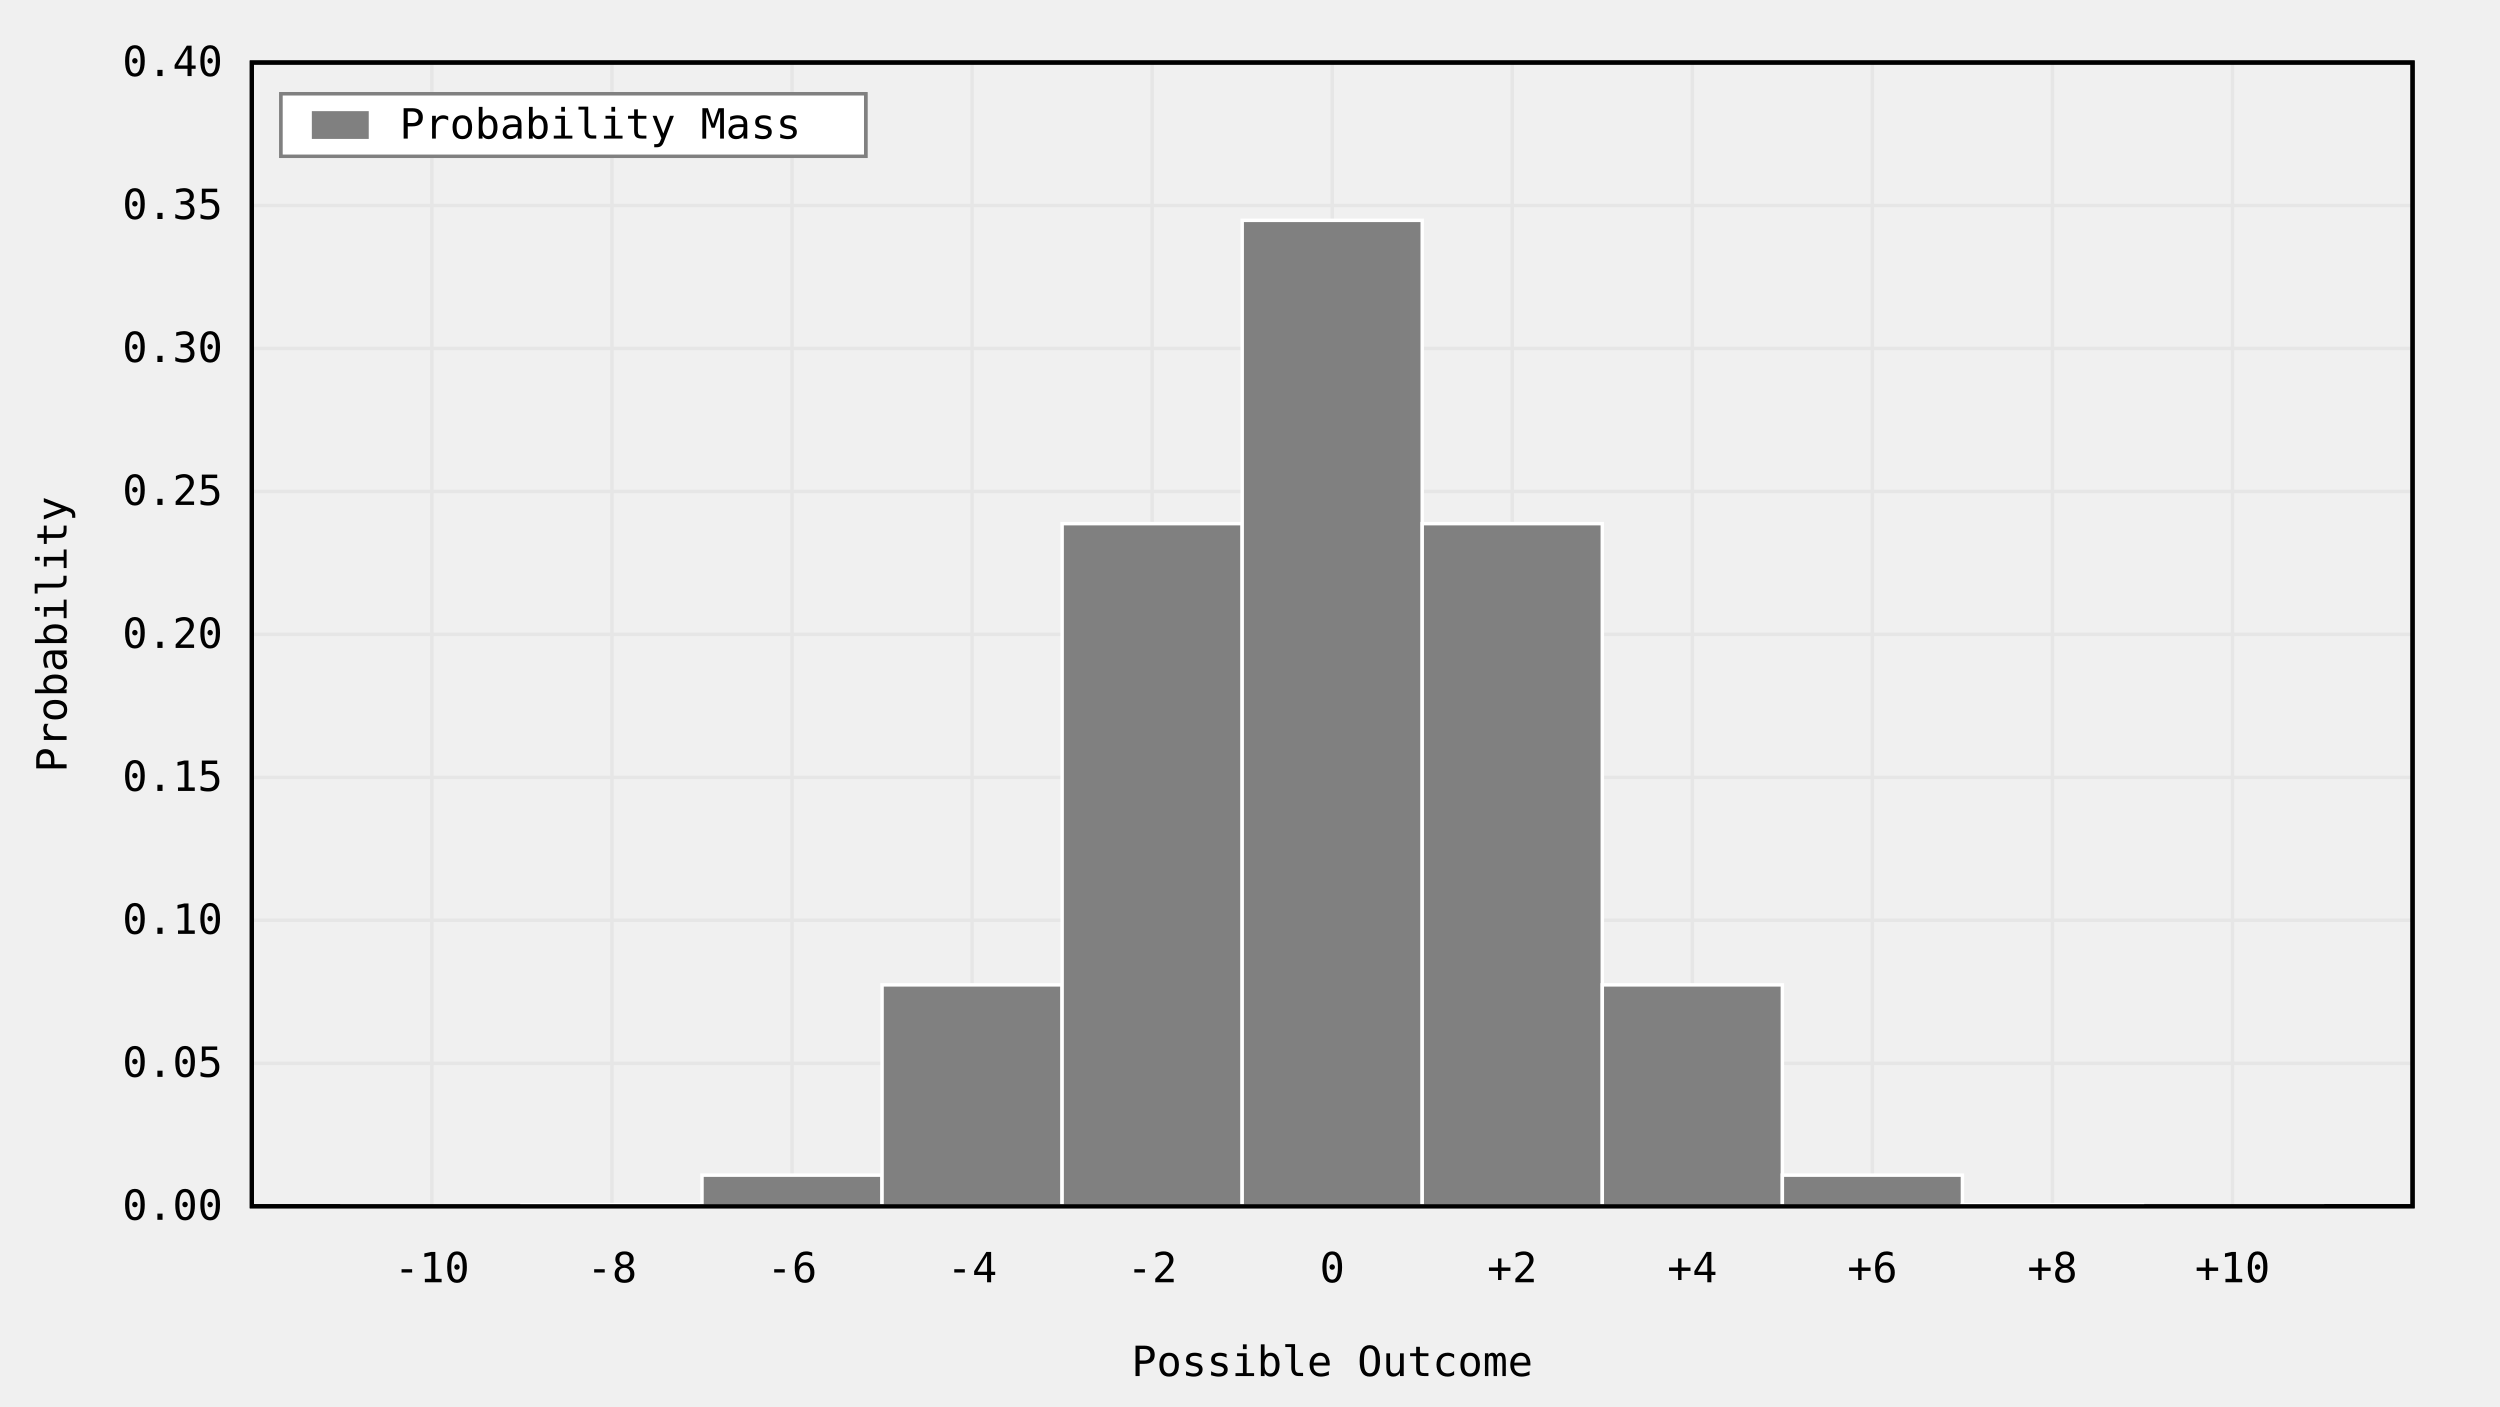
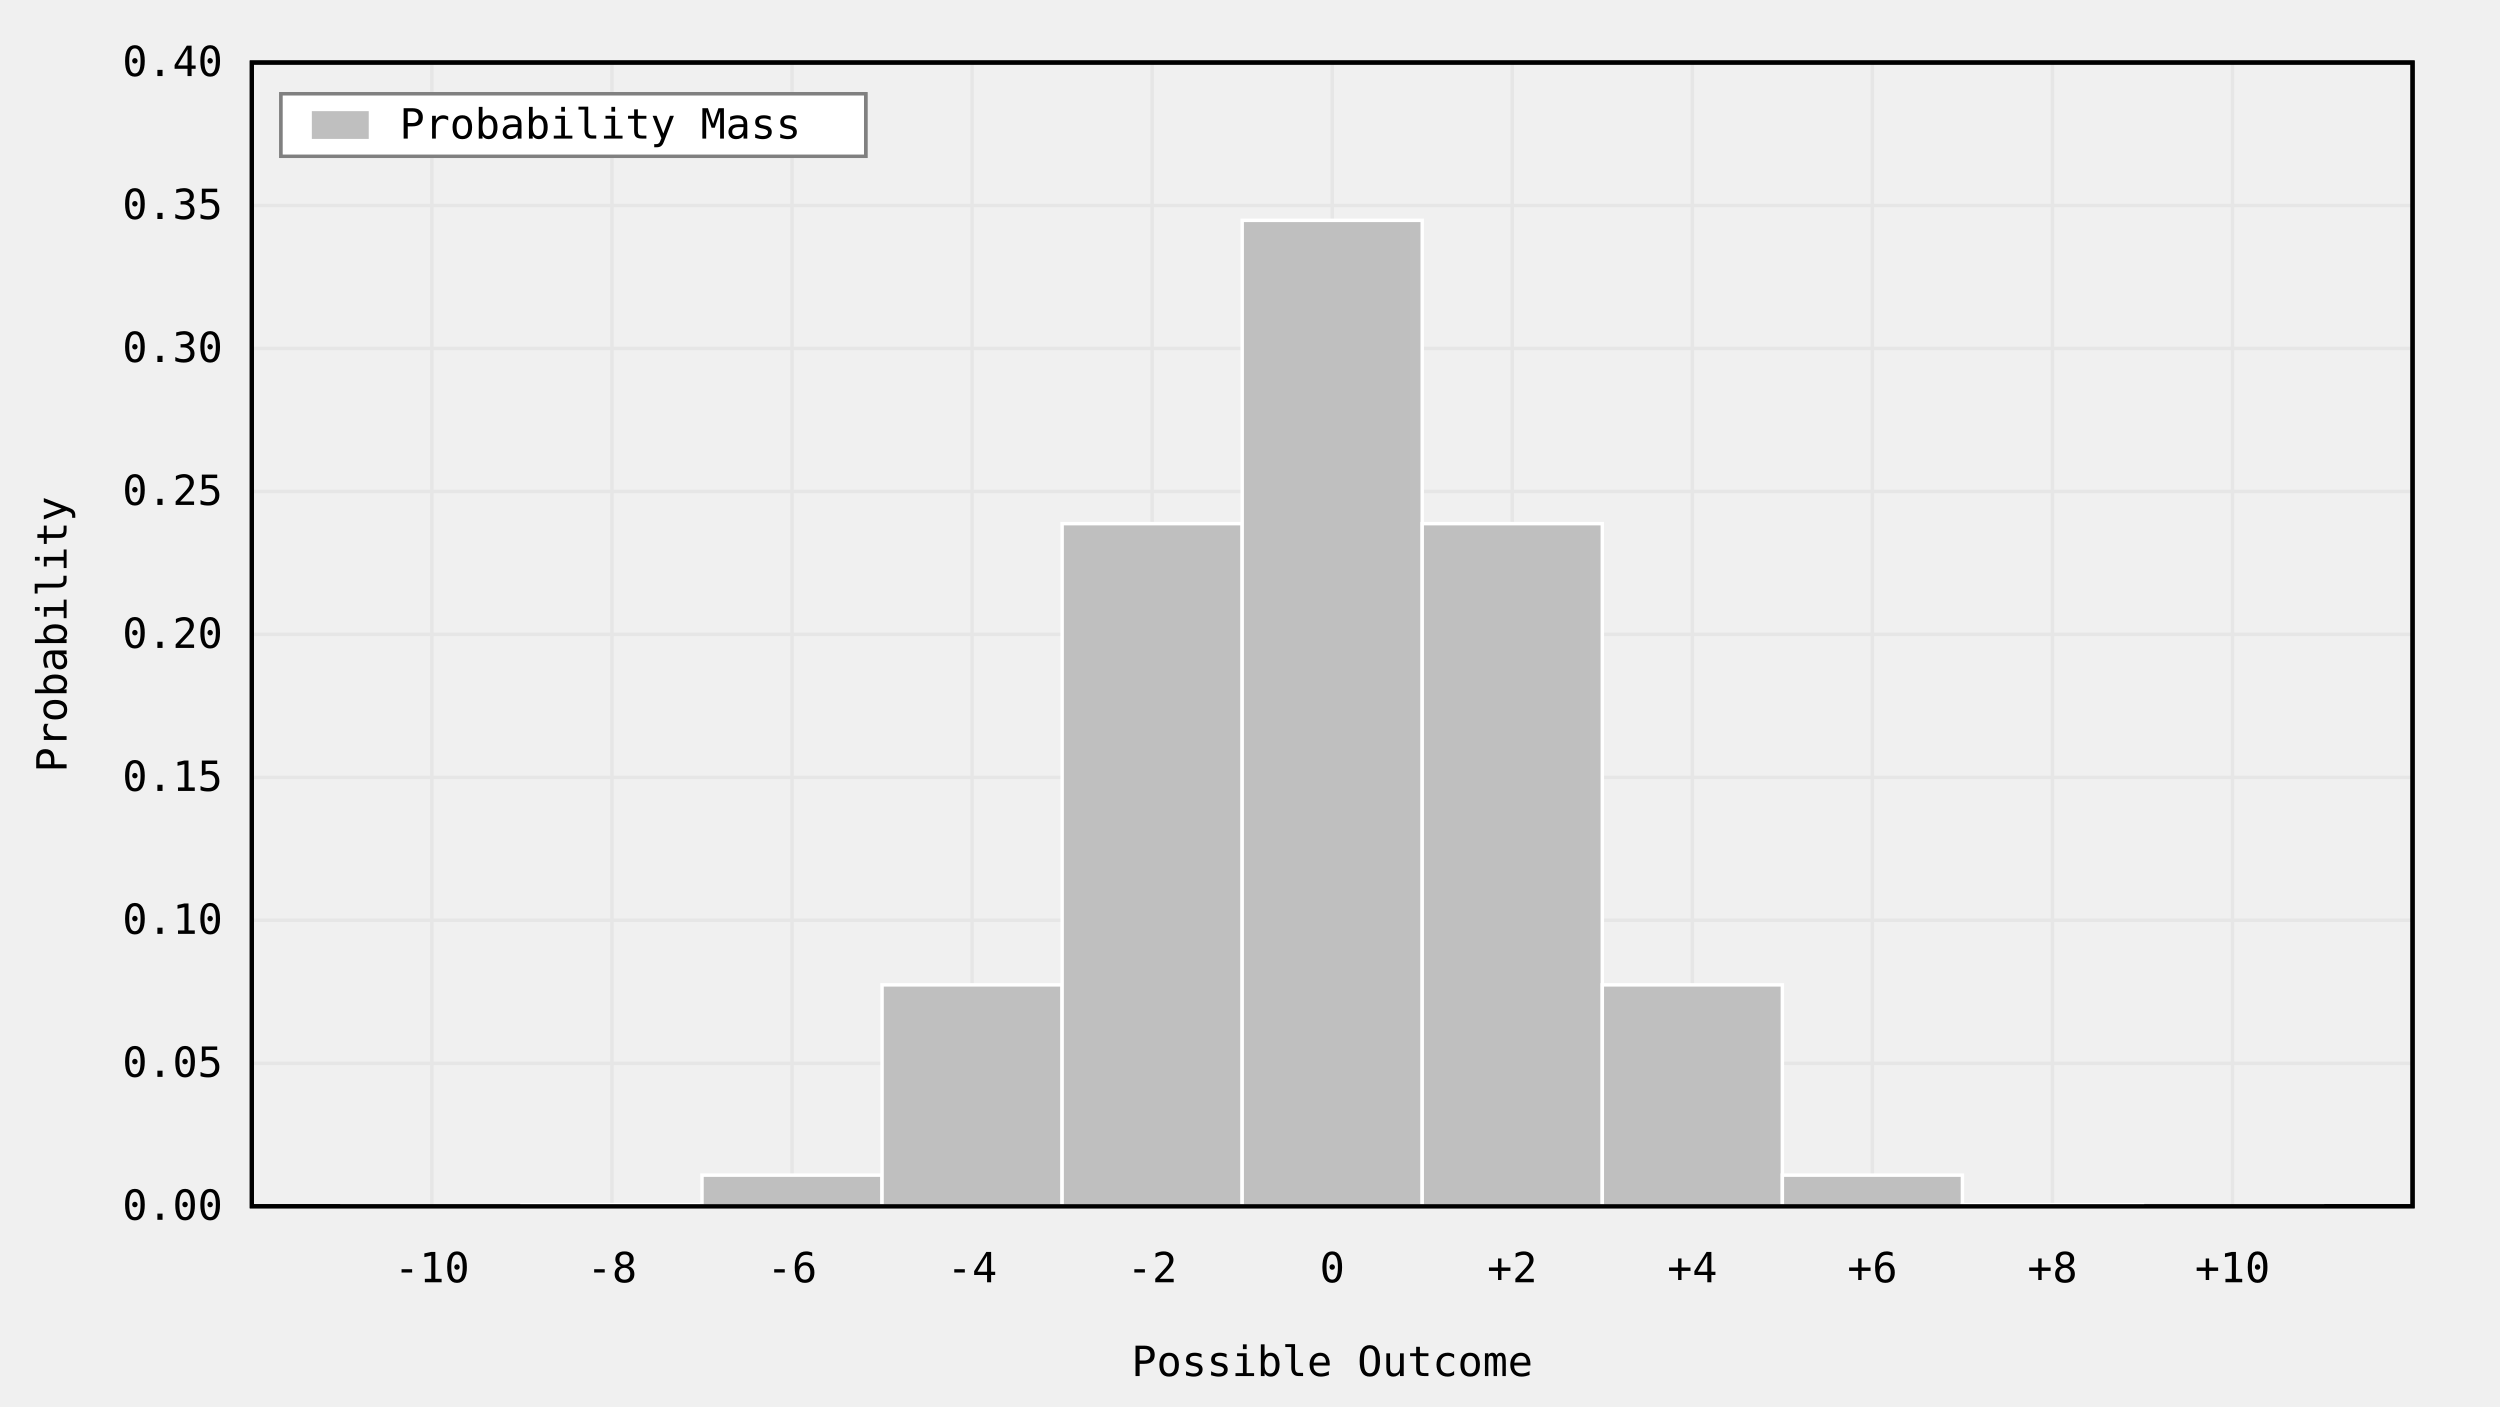
<svg xmlns="http://www.w3.org/2000/svg" xmlns:xlink="http://www.w3.org/1999/xlink" width="720" height="405" viewBox="0 0 720 405">
  <g id="gnuplot_canvas">
    <rect x="0" y="0" width="720" height="405" fill="none" />
    <defs>
      <circle id="gpDot" r="0.5" stroke-width="0.5" stroke="currentColor" />
      <path id="gpPt0" stroke-width="0.222" stroke="currentColor" d="M-1,0 h2 M0,-1 v2" />
      <path id="gpPt1" stroke-width="0.222" stroke="currentColor" d="M-1,-1 L1,1 M1,-1 L-1,1" />
      <path id="gpPt2" stroke-width="0.222" stroke="currentColor" d="M-1,0 L1,0 M0,-1 L0,1 M-1,-1 L1,1 M-1,1 L1,-1" />
      <rect id="gpPt3" stroke-width="0.222" stroke="currentColor" x="-1" y="-1" width="2" height="2" />
      <rect id="gpPt4" stroke-width="0.222" stroke="currentColor" fill="currentColor" x="-1" y="-1" width="2" height="2" />
      <circle id="gpPt5" stroke-width="0.222" stroke="currentColor" cx="0" cy="0" r="1" />
      <use xlink:href="#gpPt5" id="gpPt6" fill="currentColor" stroke="none" />
      <path id="gpPt7" stroke-width="0.222" stroke="currentColor" d="M0,-1.33 L-1.33,0.67 L1.33,0.67 z" />
      <use xlink:href="#gpPt7" id="gpPt8" fill="currentColor" stroke="none" />
      <use xlink:href="#gpPt7" id="gpPt9" stroke="currentColor" transform="rotate(180)" />
      <use xlink:href="#gpPt9" id="gpPt10" fill="currentColor" stroke="none" />
      <use xlink:href="#gpPt3" id="gpPt11" stroke="currentColor" transform="rotate(45)" />
      <use xlink:href="#gpPt11" id="gpPt12" fill="currentColor" stroke="none" />
      <path id="gpPt13" stroke-width="0.222" stroke="currentColor" d="M0,1.330 L1.265,0.411 L0.782,-1.067 L-0.782,-1.076 L-1.265,0.411 z" />
      <use xlink:href="#gpPt13" id="gpPt14" fill="currentColor" stroke="none" />
      <filter id="textbox" filterUnits="objectBoundingBox" x="0" y="0" height="1" width="1">
        <feFlood flood-color="white" flood-opacity="1" result="bgnd" />
        <feComposite in="SourceGraphic" in2="bgnd" operator="atop" />
      </filter>
      <filter id="greybox" filterUnits="objectBoundingBox" x="0" y="0" height="1" width="1">
        <feFlood flood-color="lightgrey" flood-opacity="1" result="grey" />
        <feComposite in="SourceGraphic" in2="grey" operator="atop" />
      </filter>
    </defs>
    <g fill="none" color="white" stroke="currentColor" stroke-width="1.00" stroke-linecap="butt" stroke-linejoin="miter">
</g>
    <g fill="none" color="white" stroke="currentColor" stroke-width="1.20" stroke-linecap="butt" stroke-linejoin="miter">
</g>
    <g fill="none" color="black" stroke="currentColor" stroke-width="1.20" stroke-linecap="butt" stroke-linejoin="miter">
</g>
    <g fill="none" color="black" stroke="black" stroke-width="1.00" stroke-linecap="butt" stroke-linejoin="miter">
</g>
    <g fill="none" color="black" stroke="currentColor" stroke-width="1.00" stroke-linecap="butt" stroke-linejoin="miter">
      <path stroke="rgb(230, 230, 230)" class="gridline" d="M72.53,347.40 L694.82,347.40  " />
    </g>
    <g fill="none" color="black" stroke="rgb(230, 230, 230)" stroke-width="1.20" stroke-linecap="butt" stroke-linejoin="miter">
</g>
    <g fill="none" color="black" stroke="currentColor" stroke-width="1.20" stroke-linecap="butt" stroke-linejoin="miter">
      <path stroke="black" d="M72.53,347.40 M694.82,347.40  " />
      <g transform="translate(64.14,351.30)" stroke="none" fill="black" font-family="monospace" font-size="12.00" text-anchor="end">
        <text>
          <tspan font-family="monospace">0.00</tspan>
        </text>
      </g>
    </g>
    <g fill="none" color="black" stroke="currentColor" stroke-width="1.20" stroke-linecap="butt" stroke-linejoin="miter">
</g>
    <g fill="none" color="black" stroke="black" stroke-width="1.00" stroke-linecap="butt" stroke-linejoin="miter">
</g>
    <g fill="none" color="black" stroke="currentColor" stroke-width="1.00" stroke-linecap="butt" stroke-linejoin="miter">
      <path stroke="rgb(230, 230, 230)" class="gridline" d="M72.53,306.23 L694.82,306.23  " />
    </g>
    <g fill="none" color="black" stroke="rgb(230, 230, 230)" stroke-width="1.20" stroke-linecap="butt" stroke-linejoin="miter">
</g>
    <g fill="none" color="black" stroke="currentColor" stroke-width="1.20" stroke-linecap="butt" stroke-linejoin="miter">
      <path stroke="black" d="M72.53,306.23 M694.82,306.23  " />
      <g transform="translate(64.14,310.13)" stroke="none" fill="black" font-family="monospace" font-size="12.00" text-anchor="end">
        <text>
          <tspan font-family="monospace">0.05</tspan>
        </text>
      </g>
    </g>
    <g fill="none" color="black" stroke="currentColor" stroke-width="1.20" stroke-linecap="butt" stroke-linejoin="miter">
</g>
    <g fill="none" color="black" stroke="black" stroke-width="1.00" stroke-linecap="butt" stroke-linejoin="miter">
</g>
    <g fill="none" color="black" stroke="currentColor" stroke-width="1.00" stroke-linecap="butt" stroke-linejoin="miter">
      <path stroke="rgb(230, 230, 230)" class="gridline" d="M72.53,265.05 L694.82,265.05  " />
    </g>
    <g fill="none" color="black" stroke="rgb(230, 230, 230)" stroke-width="1.20" stroke-linecap="butt" stroke-linejoin="miter">
</g>
    <g fill="none" color="black" stroke="currentColor" stroke-width="1.20" stroke-linecap="butt" stroke-linejoin="miter">
      <path stroke="black" d="M72.53,265.05 M694.82,265.05  " />
      <g transform="translate(64.14,268.95)" stroke="none" fill="black" font-family="monospace" font-size="12.00" text-anchor="end">
        <text>
          <tspan font-family="monospace">0.10</tspan>
        </text>
      </g>
    </g>
    <g fill="none" color="black" stroke="currentColor" stroke-width="1.20" stroke-linecap="butt" stroke-linejoin="miter">
</g>
    <g fill="none" color="black" stroke="black" stroke-width="1.00" stroke-linecap="butt" stroke-linejoin="miter">
</g>
    <g fill="none" color="black" stroke="currentColor" stroke-width="1.00" stroke-linecap="butt" stroke-linejoin="miter">
      <path stroke="rgb(230, 230, 230)" class="gridline" d="M72.53,223.88 L694.82,223.88  " />
    </g>
    <g fill="none" color="black" stroke="rgb(230, 230, 230)" stroke-width="1.20" stroke-linecap="butt" stroke-linejoin="miter">
</g>
    <g fill="none" color="black" stroke="currentColor" stroke-width="1.20" stroke-linecap="butt" stroke-linejoin="miter">
      <path stroke="black" d="M72.53,223.88 M694.82,223.88  " />
      <g transform="translate(64.14,227.78)" stroke="none" fill="black" font-family="monospace" font-size="12.00" text-anchor="end">
        <text>
          <tspan font-family="monospace">0.15</tspan>
        </text>
      </g>
    </g>
    <g fill="none" color="black" stroke="currentColor" stroke-width="1.20" stroke-linecap="butt" stroke-linejoin="miter">
</g>
    <g fill="none" color="black" stroke="black" stroke-width="1.00" stroke-linecap="butt" stroke-linejoin="miter">
</g>
    <g fill="none" color="black" stroke="currentColor" stroke-width="1.00" stroke-linecap="butt" stroke-linejoin="miter">
      <path stroke="rgb(230, 230, 230)" class="gridline" d="M72.53,182.70 L694.82,182.70  " />
    </g>
    <g fill="none" color="black" stroke="rgb(230, 230, 230)" stroke-width="1.20" stroke-linecap="butt" stroke-linejoin="miter">
</g>
    <g fill="none" color="black" stroke="currentColor" stroke-width="1.20" stroke-linecap="butt" stroke-linejoin="miter">
      <path stroke="black" d="M72.53,182.70 M694.82,182.70  " />
      <g transform="translate(64.14,186.60)" stroke="none" fill="black" font-family="monospace" font-size="12.00" text-anchor="end">
        <text>
          <tspan font-family="monospace">0.20</tspan>
        </text>
      </g>
    </g>
    <g fill="none" color="black" stroke="currentColor" stroke-width="1.20" stroke-linecap="butt" stroke-linejoin="miter">
</g>
    <g fill="none" color="black" stroke="black" stroke-width="1.00" stroke-linecap="butt" stroke-linejoin="miter">
</g>
    <g fill="none" color="black" stroke="currentColor" stroke-width="1.00" stroke-linecap="butt" stroke-linejoin="miter">
      <path stroke="rgb(230, 230, 230)" class="gridline" d="M72.53,141.53 L694.82,141.53  " />
    </g>
    <g fill="none" color="black" stroke="rgb(230, 230, 230)" stroke-width="1.20" stroke-linecap="butt" stroke-linejoin="miter">
</g>
    <g fill="none" color="black" stroke="currentColor" stroke-width="1.20" stroke-linecap="butt" stroke-linejoin="miter">
      <path stroke="black" d="M72.53,141.53 M694.82,141.53  " />
      <g transform="translate(64.14,145.43)" stroke="none" fill="black" font-family="monospace" font-size="12.00" text-anchor="end">
        <text>
          <tspan font-family="monospace">0.25</tspan>
        </text>
      </g>
    </g>
    <g fill="none" color="black" stroke="currentColor" stroke-width="1.20" stroke-linecap="butt" stroke-linejoin="miter">
</g>
    <g fill="none" color="black" stroke="black" stroke-width="1.00" stroke-linecap="butt" stroke-linejoin="miter">
</g>
    <g fill="none" color="black" stroke="currentColor" stroke-width="1.00" stroke-linecap="butt" stroke-linejoin="miter">
      <path stroke="rgb(230, 230, 230)" class="gridline" d="M72.53,100.36 L694.82,100.36  " />
    </g>
    <g fill="none" color="black" stroke="rgb(230, 230, 230)" stroke-width="1.20" stroke-linecap="butt" stroke-linejoin="miter">
</g>
    <g fill="none" color="black" stroke="currentColor" stroke-width="1.20" stroke-linecap="butt" stroke-linejoin="miter">
      <path stroke="black" d="M72.53,100.36 M694.82,100.36  " />
      <g transform="translate(64.14,104.26)" stroke="none" fill="black" font-family="monospace" font-size="12.00" text-anchor="end">
        <text>
          <tspan font-family="monospace">0.30</tspan>
        </text>
      </g>
    </g>
    <g fill="none" color="black" stroke="currentColor" stroke-width="1.20" stroke-linecap="butt" stroke-linejoin="miter">
</g>
    <g fill="none" color="black" stroke="black" stroke-width="1.00" stroke-linecap="butt" stroke-linejoin="miter">
</g>
    <g fill="none" color="black" stroke="currentColor" stroke-width="1.00" stroke-linecap="butt" stroke-linejoin="miter">
      <path stroke="rgb(230, 230, 230)" class="gridline" d="M72.53,59.18 L694.82,59.18  " />
    </g>
    <g fill="none" color="black" stroke="rgb(230, 230, 230)" stroke-width="1.20" stroke-linecap="butt" stroke-linejoin="miter">
</g>
    <g fill="none" color="black" stroke="currentColor" stroke-width="1.20" stroke-linecap="butt" stroke-linejoin="miter">
      <path stroke="black" d="M72.53,59.18 M694.82,59.18  " />
      <g transform="translate(64.14,63.08)" stroke="none" fill="black" font-family="monospace" font-size="12.00" text-anchor="end">
        <text>
          <tspan font-family="monospace">0.35</tspan>
        </text>
      </g>
    </g>
    <g fill="none" color="black" stroke="currentColor" stroke-width="1.20" stroke-linecap="butt" stroke-linejoin="miter">
</g>
    <g fill="none" color="black" stroke="black" stroke-width="1.00" stroke-linecap="butt" stroke-linejoin="miter">
</g>
    <g fill="none" color="black" stroke="currentColor" stroke-width="1.00" stroke-linecap="butt" stroke-linejoin="miter">
      <path stroke="rgb(230, 230, 230)" class="gridline" d="M72.53,18.01 L694.82,18.01  " />
    </g>
    <g fill="none" color="black" stroke="rgb(230, 230, 230)" stroke-width="1.20" stroke-linecap="butt" stroke-linejoin="miter">
</g>
    <g fill="none" color="black" stroke="currentColor" stroke-width="1.20" stroke-linecap="butt" stroke-linejoin="miter">
      <path stroke="black" d="M72.53,18.01 M694.82,18.01  " />
      <g transform="translate(64.14,21.91)" stroke="none" fill="black" font-family="monospace" font-size="12.00" text-anchor="end">
        <text>
          <tspan font-family="monospace">0.40</tspan>
        </text>
      </g>
    </g>
    <g fill="none" color="black" stroke="currentColor" stroke-width="1.20" stroke-linecap="butt" stroke-linejoin="miter">
</g>
    <g fill="none" color="black" stroke="black" stroke-width="1.00" stroke-linecap="butt" stroke-linejoin="miter">
</g>
    <g fill="none" color="black" stroke="currentColor" stroke-width="1.00" stroke-linecap="butt" stroke-linejoin="miter">
      <path stroke="rgb(230, 230, 230)" class="gridline" d="M124.39,347.40 L124.39,45.01 M124.39,27.01 L124.39,18.01  " />
    </g>
    <g fill="none" color="black" stroke="rgb(230, 230, 230)" stroke-width="1.20" stroke-linecap="butt" stroke-linejoin="miter">
</g>
    <g fill="none" color="black" stroke="currentColor" stroke-width="1.20" stroke-linecap="butt" stroke-linejoin="miter">
      <path stroke="black" d="M124.39,347.40 M124.39,18.01  " />
      <g transform="translate(124.39,369.30)" stroke="none" fill="black" font-family="monospace" font-size="12.00" text-anchor="middle">
        <text>
          <tspan font-family="monospace">-10</tspan>
        </text>
      </g>
    </g>
    <g fill="none" color="black" stroke="currentColor" stroke-width="1.20" stroke-linecap="butt" stroke-linejoin="miter">
</g>
    <g fill="none" color="black" stroke="black" stroke-width="1.00" stroke-linecap="butt" stroke-linejoin="miter">
</g>
    <g fill="none" color="black" stroke="currentColor" stroke-width="1.00" stroke-linecap="butt" stroke-linejoin="miter">
      <path stroke="rgb(230, 230, 230)" class="gridline" d="M176.25,347.40 L176.25,45.01 M176.25,27.01 L176.25,18.01  " />
    </g>
    <g fill="none" color="black" stroke="rgb(230, 230, 230)" stroke-width="1.20" stroke-linecap="butt" stroke-linejoin="miter">
</g>
    <g fill="none" color="black" stroke="currentColor" stroke-width="1.20" stroke-linecap="butt" stroke-linejoin="miter">
      <path stroke="black" d="M176.25,347.40 M176.25,18.01  " />
      <g transform="translate(176.25,369.30)" stroke="none" fill="black" font-family="monospace" font-size="12.00" text-anchor="middle">
        <text>
          <tspan font-family="monospace">-8</tspan>
        </text>
      </g>
    </g>
    <g fill="none" color="black" stroke="currentColor" stroke-width="1.20" stroke-linecap="butt" stroke-linejoin="miter">
</g>
    <g fill="none" color="black" stroke="black" stroke-width="1.00" stroke-linecap="butt" stroke-linejoin="miter">
</g>
    <g fill="none" color="black" stroke="currentColor" stroke-width="1.00" stroke-linecap="butt" stroke-linejoin="miter">
      <path stroke="rgb(230, 230, 230)" class="gridline" d="M228.10,347.40 L228.10,45.01 M228.10,27.01 L228.10,18.01  " />
    </g>
    <g fill="none" color="black" stroke="rgb(230, 230, 230)" stroke-width="1.20" stroke-linecap="butt" stroke-linejoin="miter">
</g>
    <g fill="none" color="black" stroke="currentColor" stroke-width="1.20" stroke-linecap="butt" stroke-linejoin="miter">
      <path stroke="black" d="M228.10,347.40 M228.10,18.01  " />
      <g transform="translate(228.10,369.30)" stroke="none" fill="black" font-family="monospace" font-size="12.00" text-anchor="middle">
        <text>
          <tspan font-family="monospace">-6</tspan>
        </text>
      </g>
    </g>
    <g fill="none" color="black" stroke="currentColor" stroke-width="1.20" stroke-linecap="butt" stroke-linejoin="miter">
</g>
    <g fill="none" color="black" stroke="black" stroke-width="1.00" stroke-linecap="butt" stroke-linejoin="miter">
</g>
    <g fill="none" color="black" stroke="currentColor" stroke-width="1.00" stroke-linecap="butt" stroke-linejoin="miter">
      <path stroke="rgb(230, 230, 230)" class="gridline" d="M279.96,347.40 L279.96,18.01  " />
    </g>
    <g fill="none" color="black" stroke="rgb(230, 230, 230)" stroke-width="1.20" stroke-linecap="butt" stroke-linejoin="miter">
</g>
    <g fill="none" color="black" stroke="currentColor" stroke-width="1.20" stroke-linecap="butt" stroke-linejoin="miter">
      <path stroke="black" d="M279.96,347.40 M279.96,18.01  " />
      <g transform="translate(279.96,369.30)" stroke="none" fill="black" font-family="monospace" font-size="12.00" text-anchor="middle">
        <text>
          <tspan font-family="monospace">-4</tspan>
        </text>
      </g>
    </g>
    <g fill="none" color="black" stroke="currentColor" stroke-width="1.20" stroke-linecap="butt" stroke-linejoin="miter">
</g>
    <g fill="none" color="black" stroke="black" stroke-width="1.00" stroke-linecap="butt" stroke-linejoin="miter">
</g>
    <g fill="none" color="black" stroke="currentColor" stroke-width="1.00" stroke-linecap="butt" stroke-linejoin="miter">
      <path stroke="rgb(230, 230, 230)" class="gridline" d="M331.82,347.40 L331.82,18.01  " />
    </g>
    <g fill="none" color="black" stroke="rgb(230, 230, 230)" stroke-width="1.20" stroke-linecap="butt" stroke-linejoin="miter">
</g>
    <g fill="none" color="black" stroke="currentColor" stroke-width="1.20" stroke-linecap="butt" stroke-linejoin="miter">
      <path stroke="black" d="M331.82,347.40 M331.82,18.01  " />
      <g transform="translate(331.82,369.30)" stroke="none" fill="black" font-family="monospace" font-size="12.00" text-anchor="middle">
        <text>
          <tspan font-family="monospace">-2</tspan>
        </text>
      </g>
    </g>
    <g fill="none" color="black" stroke="currentColor" stroke-width="1.20" stroke-linecap="butt" stroke-linejoin="miter">
</g>
    <g fill="none" color="black" stroke="black" stroke-width="1.00" stroke-linecap="butt" stroke-linejoin="miter">
</g>
    <g fill="none" color="black" stroke="currentColor" stroke-width="1.00" stroke-linecap="butt" stroke-linejoin="miter">
      <path stroke="rgb(230, 230, 230)" class="gridline" d="M383.68,347.40 L383.68,18.01  " />
    </g>
    <g fill="none" color="black" stroke="rgb(230, 230, 230)" stroke-width="1.20" stroke-linecap="butt" stroke-linejoin="miter">
</g>
    <g fill="none" color="black" stroke="currentColor" stroke-width="1.20" stroke-linecap="butt" stroke-linejoin="miter">
      <path stroke="black" d="M383.68,347.40 M383.68,18.01  " />
      <g transform="translate(383.68,369.30)" stroke="none" fill="black" font-family="monospace" font-size="12.00" text-anchor="middle">
        <text>
          <tspan font-family="monospace"> 0</tspan>
        </text>
      </g>
    </g>
    <g fill="none" color="black" stroke="currentColor" stroke-width="1.20" stroke-linecap="butt" stroke-linejoin="miter">
</g>
    <g fill="none" color="black" stroke="black" stroke-width="1.00" stroke-linecap="butt" stroke-linejoin="miter">
</g>
    <g fill="none" color="black" stroke="currentColor" stroke-width="1.00" stroke-linecap="butt" stroke-linejoin="miter">
      <path stroke="rgb(230, 230, 230)" class="gridline" d="M435.53,347.40 L435.53,18.01  " />
    </g>
    <g fill="none" color="black" stroke="rgb(230, 230, 230)" stroke-width="1.20" stroke-linecap="butt" stroke-linejoin="miter">
</g>
    <g fill="none" color="black" stroke="currentColor" stroke-width="1.20" stroke-linecap="butt" stroke-linejoin="miter">
      <path stroke="black" d="M435.53,347.40 M435.53,18.01  " />
      <g transform="translate(435.53,369.30)" stroke="none" fill="black" font-family="monospace" font-size="12.00" text-anchor="middle">
        <text>
          <tspan font-family="monospace">+2</tspan>
        </text>
      </g>
    </g>
    <g fill="none" color="black" stroke="currentColor" stroke-width="1.20" stroke-linecap="butt" stroke-linejoin="miter">
</g>
    <g fill="none" color="black" stroke="black" stroke-width="1.00" stroke-linecap="butt" stroke-linejoin="miter">
</g>
    <g fill="none" color="black" stroke="currentColor" stroke-width="1.00" stroke-linecap="butt" stroke-linejoin="miter">
      <path stroke="rgb(230, 230, 230)" class="gridline" d="M487.39,347.40 L487.39,18.01  " />
    </g>
    <g fill="none" color="black" stroke="rgb(230, 230, 230)" stroke-width="1.20" stroke-linecap="butt" stroke-linejoin="miter">
</g>
    <g fill="none" color="black" stroke="currentColor" stroke-width="1.20" stroke-linecap="butt" stroke-linejoin="miter">
      <path stroke="black" d="M487.39,347.40 M487.39,18.01  " />
      <g transform="translate(487.39,369.30)" stroke="none" fill="black" font-family="monospace" font-size="12.00" text-anchor="middle">
        <text>
          <tspan font-family="monospace">+4</tspan>
        </text>
      </g>
    </g>
    <g fill="none" color="black" stroke="currentColor" stroke-width="1.20" stroke-linecap="butt" stroke-linejoin="miter">
</g>
    <g fill="none" color="black" stroke="black" stroke-width="1.00" stroke-linecap="butt" stroke-linejoin="miter">
</g>
    <g fill="none" color="black" stroke="currentColor" stroke-width="1.00" stroke-linecap="butt" stroke-linejoin="miter">
      <path stroke="rgb(230, 230, 230)" class="gridline" d="M539.25,347.40 L539.25,18.01  " />
    </g>
    <g fill="none" color="black" stroke="rgb(230, 230, 230)" stroke-width="1.20" stroke-linecap="butt" stroke-linejoin="miter">
</g>
    <g fill="none" color="black" stroke="currentColor" stroke-width="1.20" stroke-linecap="butt" stroke-linejoin="miter">
      <path stroke="black" d="M539.25,347.40 M539.25,18.01  " />
      <g transform="translate(539.25,369.30)" stroke="none" fill="black" font-family="monospace" font-size="12.00" text-anchor="middle">
        <text>
          <tspan font-family="monospace">+6</tspan>
        </text>
      </g>
    </g>
    <g fill="none" color="black" stroke="currentColor" stroke-width="1.20" stroke-linecap="butt" stroke-linejoin="miter">
</g>
    <g fill="none" color="black" stroke="black" stroke-width="1.00" stroke-linecap="butt" stroke-linejoin="miter">
</g>
    <g fill="none" color="black" stroke="currentColor" stroke-width="1.00" stroke-linecap="butt" stroke-linejoin="miter">
      <path stroke="rgb(230, 230, 230)" class="gridline" d="M591.11,347.40 L591.11,18.01  " />
    </g>
    <g fill="none" color="black" stroke="rgb(230, 230, 230)" stroke-width="1.20" stroke-linecap="butt" stroke-linejoin="miter">
</g>
    <g fill="none" color="black" stroke="currentColor" stroke-width="1.20" stroke-linecap="butt" stroke-linejoin="miter">
      <path stroke="black" d="M591.11,347.40 M591.11,18.01  " />
      <g transform="translate(591.11,369.30)" stroke="none" fill="black" font-family="monospace" font-size="12.00" text-anchor="middle">
        <text>
          <tspan font-family="monospace">+8</tspan>
        </text>
      </g>
    </g>
    <g fill="none" color="black" stroke="currentColor" stroke-width="1.20" stroke-linecap="butt" stroke-linejoin="miter">
</g>
    <g fill="none" color="black" stroke="black" stroke-width="1.00" stroke-linecap="butt" stroke-linejoin="miter">
</g>
    <g fill="none" color="black" stroke="currentColor" stroke-width="1.00" stroke-linecap="butt" stroke-linejoin="miter">
      <path stroke="rgb(230, 230, 230)" class="gridline" d="M642.96,347.40 L642.96,18.01  " />
    </g>
    <g fill="none" color="black" stroke="rgb(230, 230, 230)" stroke-width="1.20" stroke-linecap="butt" stroke-linejoin="miter">
</g>
    <g fill="none" color="black" stroke="currentColor" stroke-width="1.20" stroke-linecap="butt" stroke-linejoin="miter">
      <path stroke="black" d="M642.96,347.40 M642.96,18.01  " />
      <g transform="translate(642.96,369.30)" stroke="none" fill="black" font-family="monospace" font-size="12.00" text-anchor="middle">
        <text>
          <tspan font-family="monospace">+10</tspan>
        </text>
      </g>
    </g>
    <g fill="none" color="black" stroke="currentColor" stroke-width="1.20" stroke-linecap="butt" stroke-linejoin="miter">
</g>
    <g fill="none" color="black" stroke="currentColor" stroke-width="1.20" stroke-linecap="butt" stroke-linejoin="miter">
      <path stroke="black" d="M72.53,18.01 L72.53,347.40 L694.82,347.40 L694.82,18.01 L72.53,18.01 Z  " />
    </g>
    <g fill="none" color="black" stroke="currentColor" stroke-width="1.20" stroke-linecap="butt" stroke-linejoin="miter">
      <g transform="translate(19.18,182.71) rotate(270)" stroke="none" fill="black" font-family="monospace" font-size="12.00" text-anchor="middle">
        <text>
          <tspan font-family="monospace">Probability</tspan>
        </text>
      </g>
    </g>
    <g fill="none" color="black" stroke="currentColor" stroke-width="1.20" stroke-linecap="butt" stroke-linejoin="miter">
      <g transform="translate(383.67,396.30)" stroke="none" fill="black" font-family="monospace" font-size="12.00" text-anchor="middle">
        <text>
          <tspan font-family="monospace">Possible Outcome</tspan>
        </text>
      </g>
    </g>
    <g fill="none" color="black" stroke="currentColor" stroke-width="1.20" stroke-linecap="butt" stroke-linejoin="miter">
</g>
    <g fill="none" color="black" stroke="currentColor" stroke-width="1.00" stroke-linecap="butt" stroke-linejoin="miter">
</g>
    <g fill="none" color="black" stroke="currentColor" stroke-width="1.00" stroke-linecap="butt" stroke-linejoin="miter">
      <path stroke="rgb(128, 128, 128)" d="M80.92,45.01 L80.92,27.01 L249.33,27.01 L249.33,45.01 L80.92,45.01 Z  " />
    </g>
    <g id="gnuplot_plot_1">
      <g fill="none" color="black" stroke="currentColor" stroke-width="1.00" stroke-linecap="butt" stroke-linejoin="miter">
        <g stroke="none" shape-rendering="crispEdges">
-           <polygon fill="rgb(128, 128, 128)" points="98.46,347.40 150.33,347.40 150.33,347.38 98.46,347.38 " />
+           <polygon fill="rgb(191, 191, 191)" points="98.46,347.40 150.33,347.40 150.33,347.38 98.46,347.38 " />
        </g>
        <path stroke="rgb(255, 255, 255)" d="M98.46,347.40 L98.46,347.39 L150.32,347.39 L150.32,347.40 L98.46,347.40 Z  " />
      </g>
      <g fill="none" color="black" stroke="currentColor" stroke-width="1.00" stroke-linecap="butt" stroke-linejoin="miter">
        <g stroke="none" shape-rendering="crispEdges">
-           <polygon fill="rgb(128, 128, 128)" points="150.32,347.40 202.18,347.40 202.18,346.93 150.32,346.93 " />
+           <polygon fill="rgb(191, 191, 191)" points="150.32,347.40 202.18,347.40 202.18,346.93 150.32,346.93 " />
        </g>
        <path stroke="rgb(255, 255, 255)" d="M150.32,347.40 L150.32,346.94 L202.17,346.94 L202.17,347.40 L150.32,347.40 Z  " />
      </g>
      <g fill="none" color="black" stroke="currentColor" stroke-width="1.00" stroke-linecap="butt" stroke-linejoin="miter">
        <g stroke="none" shape-rendering="crispEdges">
-           <polygon fill="rgb(128, 128, 128)" points="202.17,347.40 254.04,347.40 254.04,338.43 202.17,338.43 " />
+           <polygon fill="rgb(191, 191, 191)" points="202.17,347.40 254.04,347.40 254.04,338.43 202.17,338.43 " />
        </g>
        <path stroke="rgb(255, 255, 255)" d="M202.17,347.40 L202.17,338.44 L254.03,338.44 L254.03,347.40 L202.17,347.40 Z  " />
      </g>
      <g fill="none" color="black" stroke="currentColor" stroke-width="1.00" stroke-linecap="butt" stroke-linejoin="miter">
        <g stroke="none" shape-rendering="crispEdges">
-           <polygon fill="rgb(128, 128, 128)" points="254.03,347.40 305.90,347.40 305.90,283.63 254.03,283.63 " />
+           <polygon fill="rgb(191, 191, 191)" points="254.03,347.40 305.90,347.40 305.90,283.63 254.03,283.63 " />
        </g>
        <path stroke="rgb(255, 255, 255)" d="M254.03,347.40 L254.03,283.64 L305.89,283.64 L305.89,347.40 L254.03,347.40 Z  " />
      </g>
      <g fill="none" color="black" stroke="currentColor" stroke-width="1.00" stroke-linecap="butt" stroke-linejoin="miter">
        <g stroke="none" shape-rendering="crispEdges">
-           <polygon fill="rgb(128, 128, 128)" points="305.89,347.40 357.76,347.40 357.76,150.80 305.89,150.80 " />
+           <polygon fill="rgb(191, 191, 191)" points="305.89,347.40 357.76,347.40 357.76,150.80 305.89,150.80 " />
        </g>
        <path stroke="rgb(255, 255, 255)" d="M305.89,347.40 L305.89,150.81 L357.75,150.81 L357.75,347.40 L305.89,347.40 Z  " />
      </g>
      <g fill="none" color="black" stroke="currentColor" stroke-width="1.00" stroke-linecap="butt" stroke-linejoin="miter">
        <g stroke="none" shape-rendering="crispEdges">
-           <polygon fill="rgb(128, 128, 128)" points="357.75,347.40 409.61,347.40 409.61,63.45 357.75,63.45 " />
+           <polygon fill="rgb(191, 191, 191)" points="357.75,347.40 409.61,347.40 409.61,63.45 357.75,63.45 " />
        </g>
        <path stroke="rgb(255, 255, 255)" d="M357.75,347.40 L357.75,63.46 L409.60,63.46 L409.60,347.40 L357.75,347.40 Z  " />
      </g>
      <g fill="none" color="black" stroke="currentColor" stroke-width="1.00" stroke-linecap="butt" stroke-linejoin="miter">
        <g stroke="none" shape-rendering="crispEdges">
-           <polygon fill="rgb(128, 128, 128)" points="409.60,347.40 461.47,347.40 461.47,150.80 409.60,150.80 " />
+           <polygon fill="rgb(191, 191, 191)" points="409.60,347.40 461.47,347.40 461.47,150.80 409.60,150.80 " />
        </g>
        <path stroke="rgb(255, 255, 255)" d="M409.60,347.40 L409.60,150.81 L461.46,150.81 L461.46,347.40 L409.60,347.40 Z  " />
      </g>
      <g fill="none" color="black" stroke="currentColor" stroke-width="1.00" stroke-linecap="butt" stroke-linejoin="miter">
        <g stroke="none" shape-rendering="crispEdges">
-           <polygon fill="rgb(128, 128, 128)" points="461.46,347.40 513.33,347.40 513.33,283.63 461.46,283.63 " />
+           <polygon fill="rgb(191, 191, 191)" points="461.46,347.40 513.33,347.40 513.33,283.63 461.46,283.63 " />
        </g>
        <path stroke="rgb(255, 255, 255)" d="M461.46,347.40 L461.46,283.64 L513.32,283.64 L513.32,347.40 L461.46,347.40 Z  " />
      </g>
      <g fill="none" color="black" stroke="currentColor" stroke-width="1.00" stroke-linecap="butt" stroke-linejoin="miter">
        <g stroke="none" shape-rendering="crispEdges">
-           <polygon fill="rgb(128, 128, 128)" points="513.32,347.40 565.19,347.40 565.19,338.43 513.32,338.43 " />
+           <polygon fill="rgb(191, 191, 191)" points="513.32,347.40 565.19,347.40 565.19,338.43 513.32,338.43 " />
        </g>
        <path stroke="rgb(255, 255, 255)" d="M513.32,347.40 L513.32,338.44 L565.18,338.44 L565.18,347.40 L513.32,347.40 Z  " />
      </g>
      <g fill="none" color="black" stroke="currentColor" stroke-width="1.00" stroke-linecap="butt" stroke-linejoin="miter">
        <g stroke="none" shape-rendering="crispEdges">
-           <polygon fill="rgb(128, 128, 128)" points="565.18,347.40 617.04,347.40 617.04,346.93 565.18,346.93 " />
+           <polygon fill="rgb(191, 191, 191)" points="565.18,347.40 617.04,347.40 617.04,346.93 565.18,346.93 " />
        </g>
        <path stroke="rgb(255, 255, 255)" d="M565.18,347.40 L565.18,346.94 L617.03,346.94 L617.03,347.40 L565.18,347.40 Z  " />
      </g>
      <g fill="none" color="black" stroke="currentColor" stroke-width="1.00" stroke-linecap="butt" stroke-linejoin="miter">
        <g stroke="none" shape-rendering="crispEdges">
-           <polygon fill="rgb(128, 128, 128)" points="617.03,347.40 668.90,347.40 668.90,347.38 617.03,347.38 " />
+           <polygon fill="rgb(191, 191, 191)" points="617.03,347.40 668.90,347.40 668.90,347.38 617.03,347.38 " />
        </g>
        <path stroke="rgb(255, 255, 255)" d="M617.03,347.40 L617.03,347.39 L668.89,347.39 L668.89,347.40 L617.03,347.40 Z  " />
      </g>
      <g fill="none" color="black" stroke="currentColor" stroke-width="1.00" stroke-linecap="butt" stroke-linejoin="miter">
</g>
    </g>
    <g stroke="none" shape-rendering="crispEdges">
      <polygon fill="white" points="80.92,45.01 249.33,45.01 249.33,27.01 80.92,27.01 " />
    </g>
    <g fill="none" color="black" stroke="currentColor" stroke-width="1.00" stroke-linecap="butt" stroke-linejoin="miter">
      <path stroke="rgb(128, 128, 128)" d="M80.92,45.01 L80.92,27.01 L249.33,27.01 L249.33,45.01 L80.92,45.01 Z  " />
    </g>
    <g id="gnuplot_plot_1">
      <g fill="none" color="black" stroke="currentColor" stroke-width="1.00" stroke-linecap="butt" stroke-linejoin="miter">
        <g transform="translate(115.09,39.91)" stroke="none" fill="black" font-family="monospace" font-size="12.00" text-anchor="start">
          <text>
            <tspan font-family="monospace">Probability Mass</tspan>
          </text>
        </g>
      </g>
      <g fill="none" color="black" stroke="currentColor" stroke-width="1.00" stroke-linecap="butt" stroke-linejoin="miter">
        <g stroke="none" shape-rendering="crispEdges">
-           <polygon fill="rgb(128, 128, 128)" points="89.31,40.51 106.70,40.51 106.70,31.51 89.31,31.51 " />
+           <polygon fill="rgb(191, 191, 191)" points="89.31,40.51 106.70,40.51 106.70,31.51 89.31,31.51 " />
        </g>
        <path stroke="rgb(255, 255, 255)" d="M89.31,40.51 L106.70,40.51 L106.70,31.51 L89.31,31.51 L89.31,40.51 Z  " />
      </g>
      <g fill="none" color="black" stroke="currentColor" stroke-width="1.00" stroke-linecap="butt" stroke-linejoin="miter">
</g>
    </g>
-     <g fill="none" color="white" stroke="rgb(128, 128, 128)" stroke-width="2.00" stroke-linecap="butt" stroke-linejoin="miter">
+     <g fill="none" color="white" stroke="rgb(191, 191, 191)" stroke-width="2.00" stroke-linecap="butt" stroke-linejoin="miter">
</g>
    <g fill="none" color="black" stroke="currentColor" stroke-width="2.00" stroke-linecap="butt" stroke-linejoin="miter">
</g>
    <g fill="none" color="black" stroke="black" stroke-width="1.20" stroke-linecap="butt" stroke-linejoin="miter">
</g>
    <g fill="none" color="black" stroke="currentColor" stroke-width="1.20" stroke-linecap="butt" stroke-linejoin="miter">
      <path stroke="black" d="M72.53,18.01 L72.53,347.40 L694.82,347.40 L694.82,18.01 L72.53,18.01 Z  " />
    </g>
    <g fill="none" color="black" stroke="currentColor" stroke-width="1.20" stroke-linecap="butt" stroke-linejoin="miter">
</g>
  </g>
</svg>
